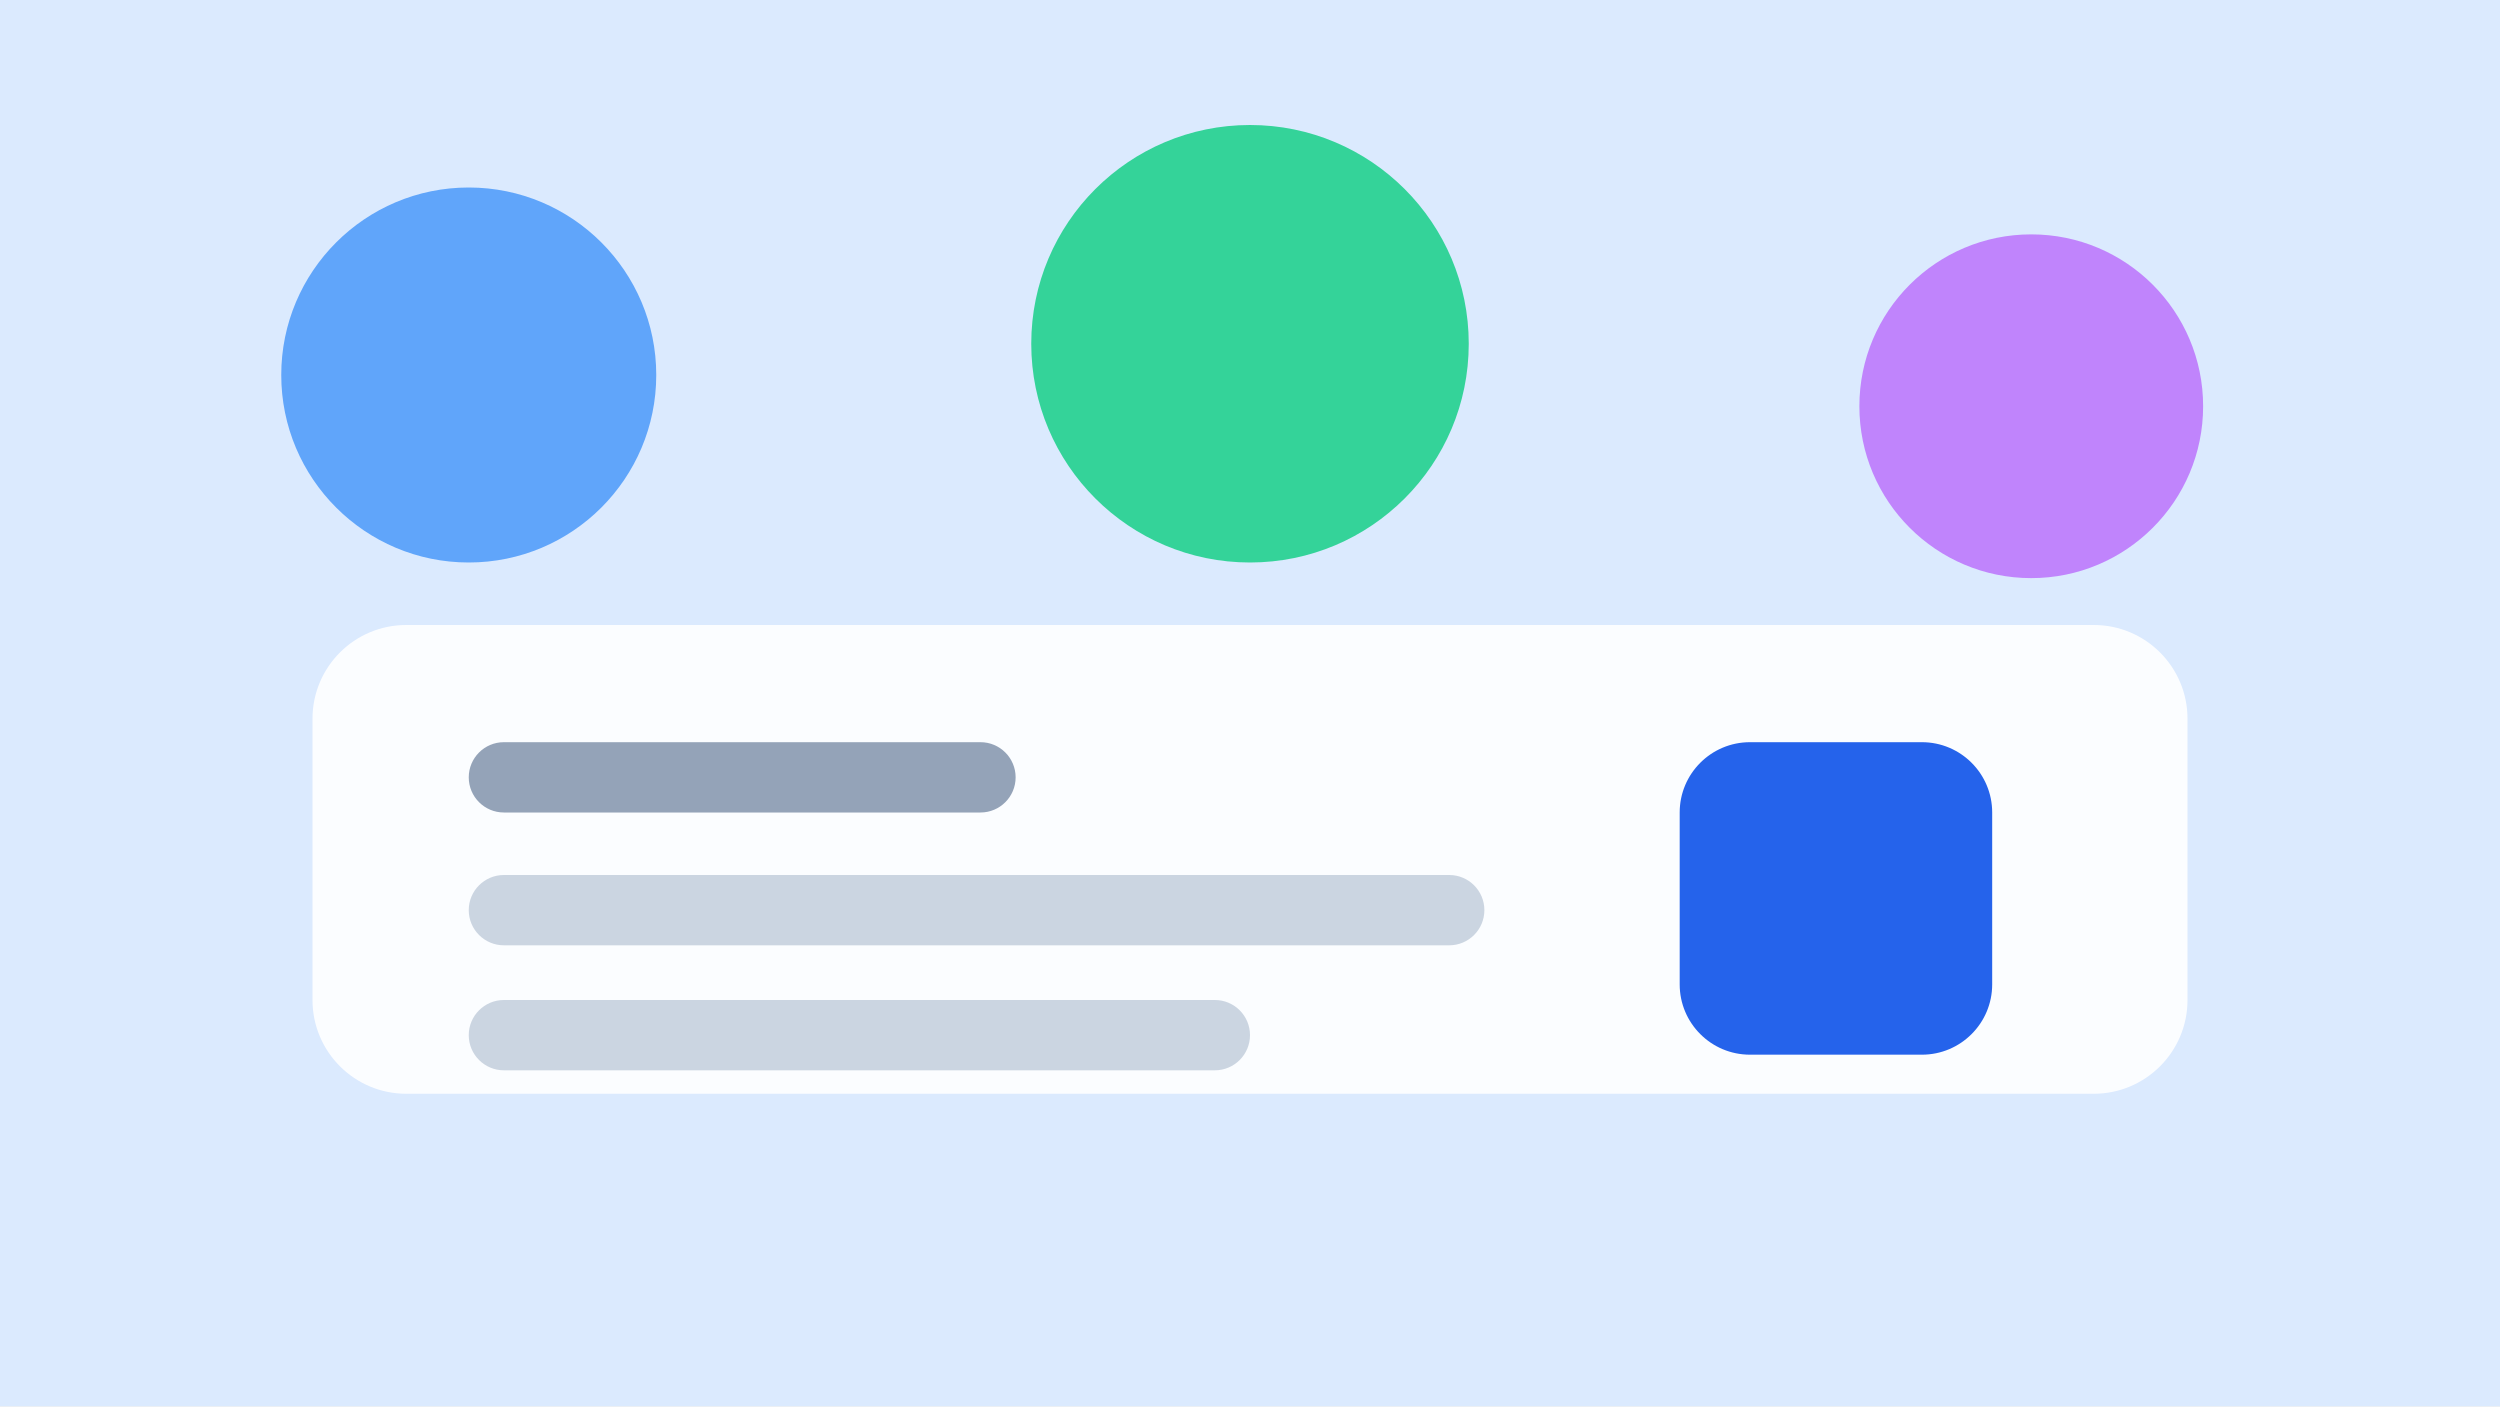
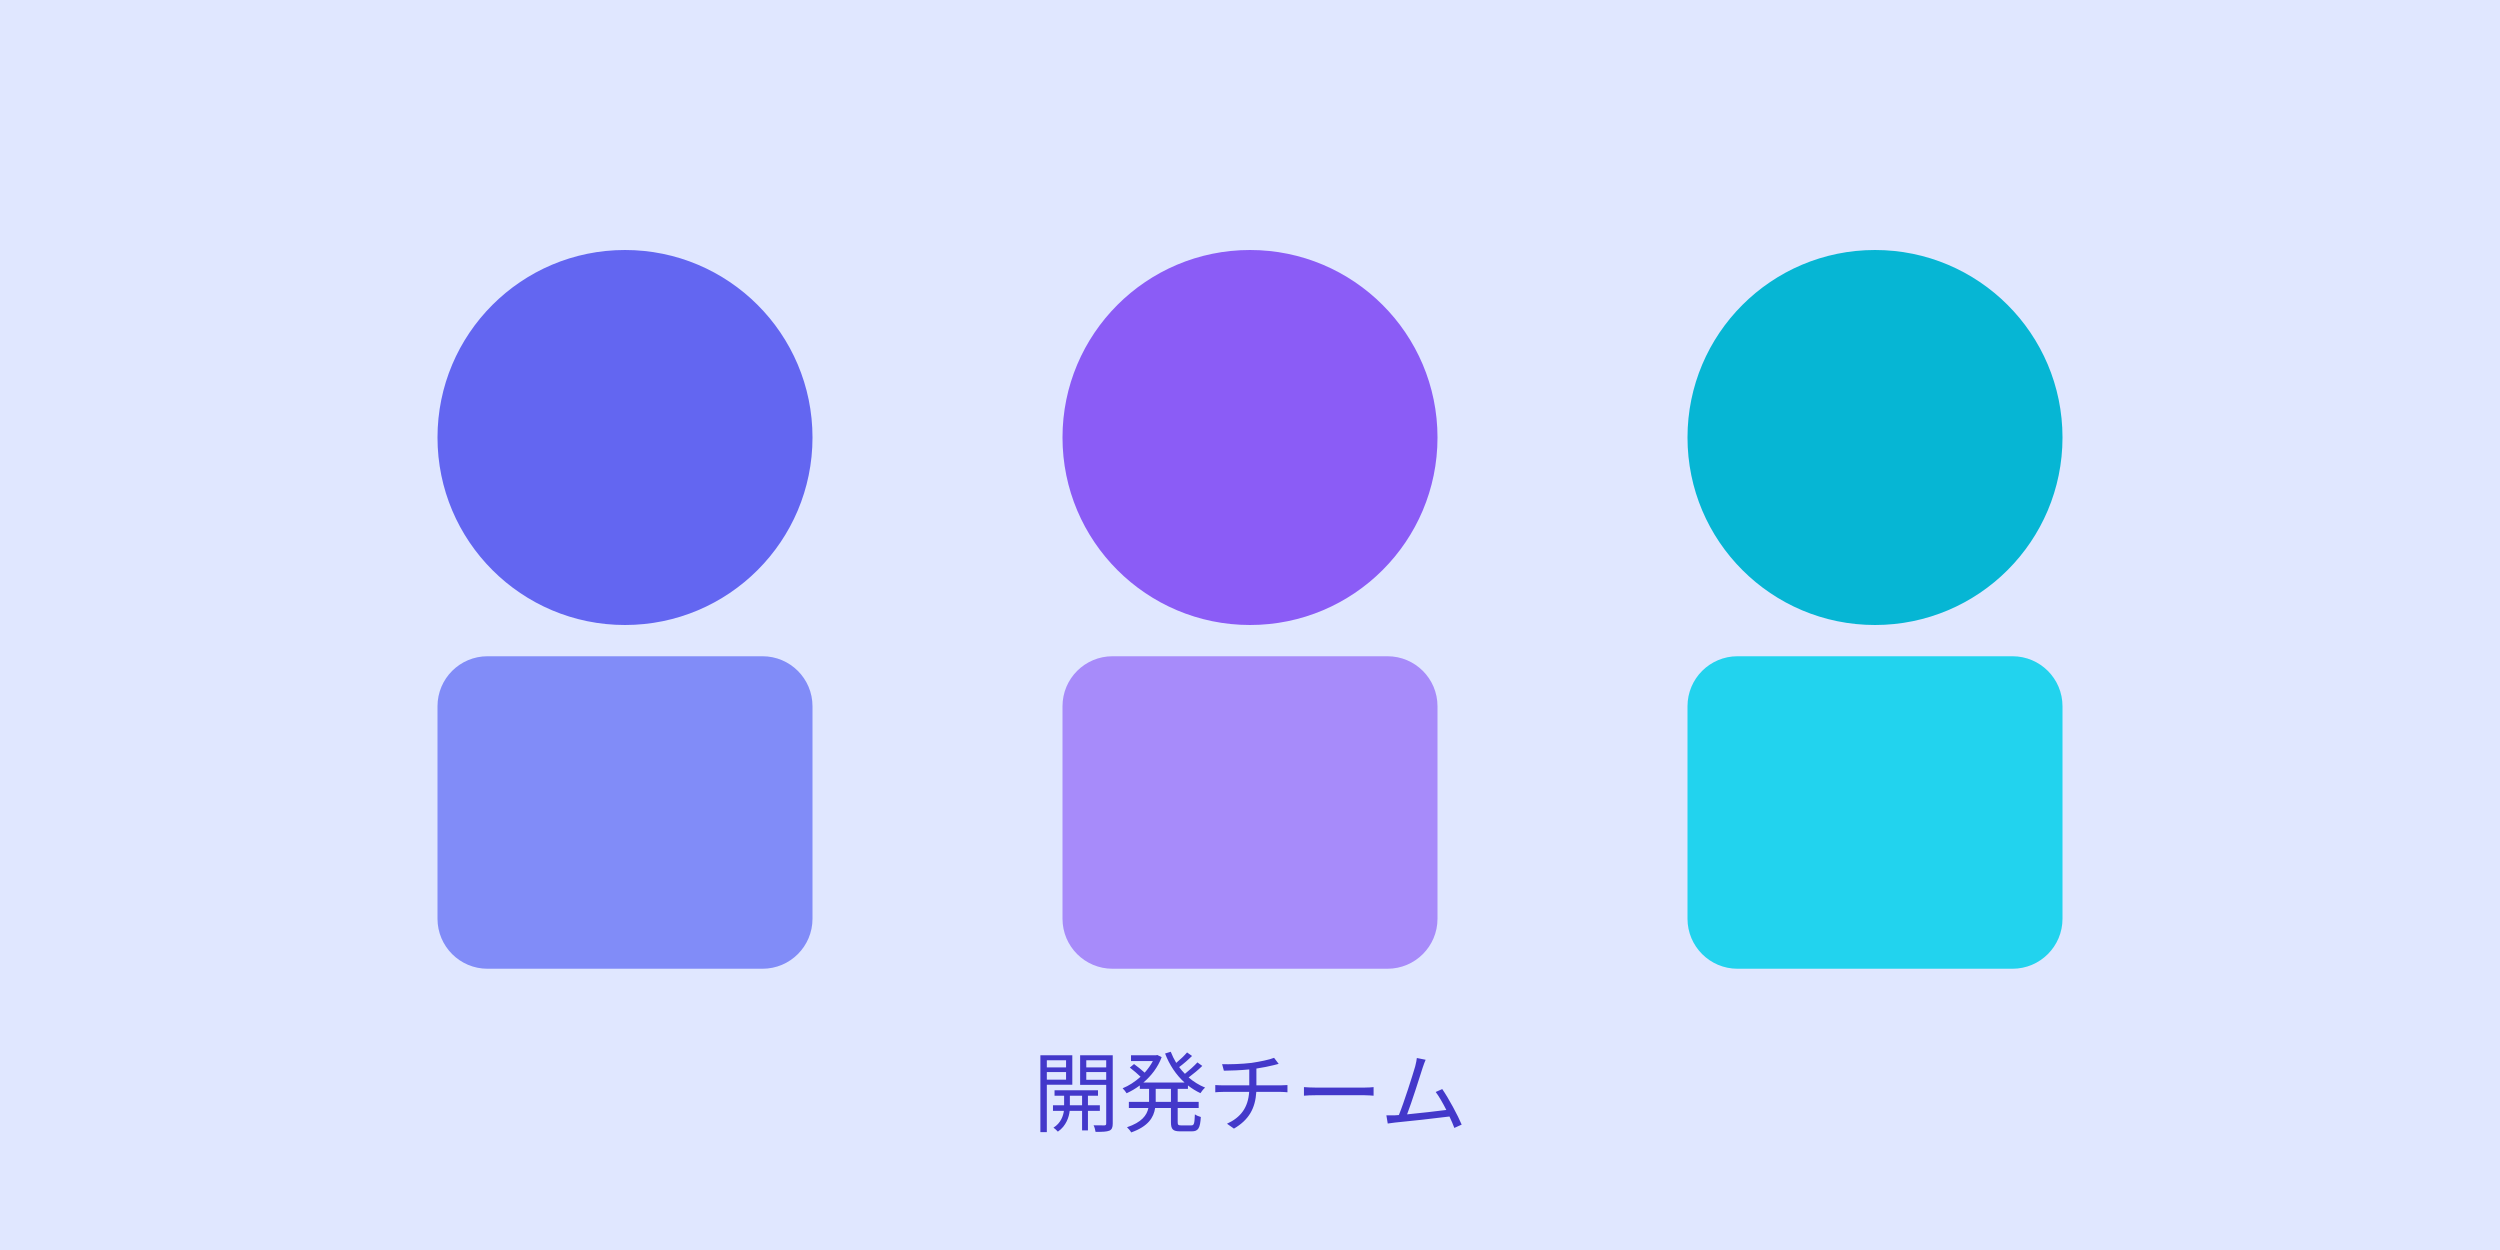
- <svg xmlns="http://www.w3.org/2000/svg" viewBox="0 0 640 360" role="img" aria-labelledby="title desc">
-   <rect width="640" height="360" fill="#dbeafe" />
-   <circle cx="120" cy="96" r="48" fill="#60a5fa" />
-   <circle cx="320" cy="88" r="56" fill="#34d399" />
-   <circle cx="520" cy="104" r="44" fill="#c084fc" />
-   <rect x="80" y="160" width="480" height="120" rx="24" fill="#ffffff" opacity="0.9" />
-   <rect x="120" y="190" width="140" height="18" rx="9" fill="#94a3b8" />
-   <rect x="120" y="224" width="260" height="18" rx="9" fill="#cbd5e1" />
-   <rect x="120" y="256" width="200" height="18" rx="9" fill="#cbd5e1" />
-   <rect x="430" y="190" width="80" height="80" rx="18" fill="#2563eb" />
+ <svg xmlns="http://www.w3.org/2000/svg" viewBox="0 0 400 200" width="400" height="200">
+   <rect width="400" height="200" fill="#e0e7ff" />
+   <circle cx="100" cy="70" r="30" fill="#6366f1" />
+   <rect x="70" y="105" width="60" height="50" rx="8" fill="#818cf8" />
+   <circle cx="200" cy="70" r="30" fill="#8b5cf6" />
+   <rect x="170" y="105" width="60" height="50" rx="8" fill="#a78bfa" />
+   <circle cx="300" cy="70" r="30" fill="#06b6d4" />
+   <rect x="270" y="105" width="60" height="50" rx="8" fill="#22d3ee" />
+   <text x="200" y="180" text-anchor="middle" font-family="sans-serif" font-size="14" fill="#4338ca">開発チーム</text>
</svg>
